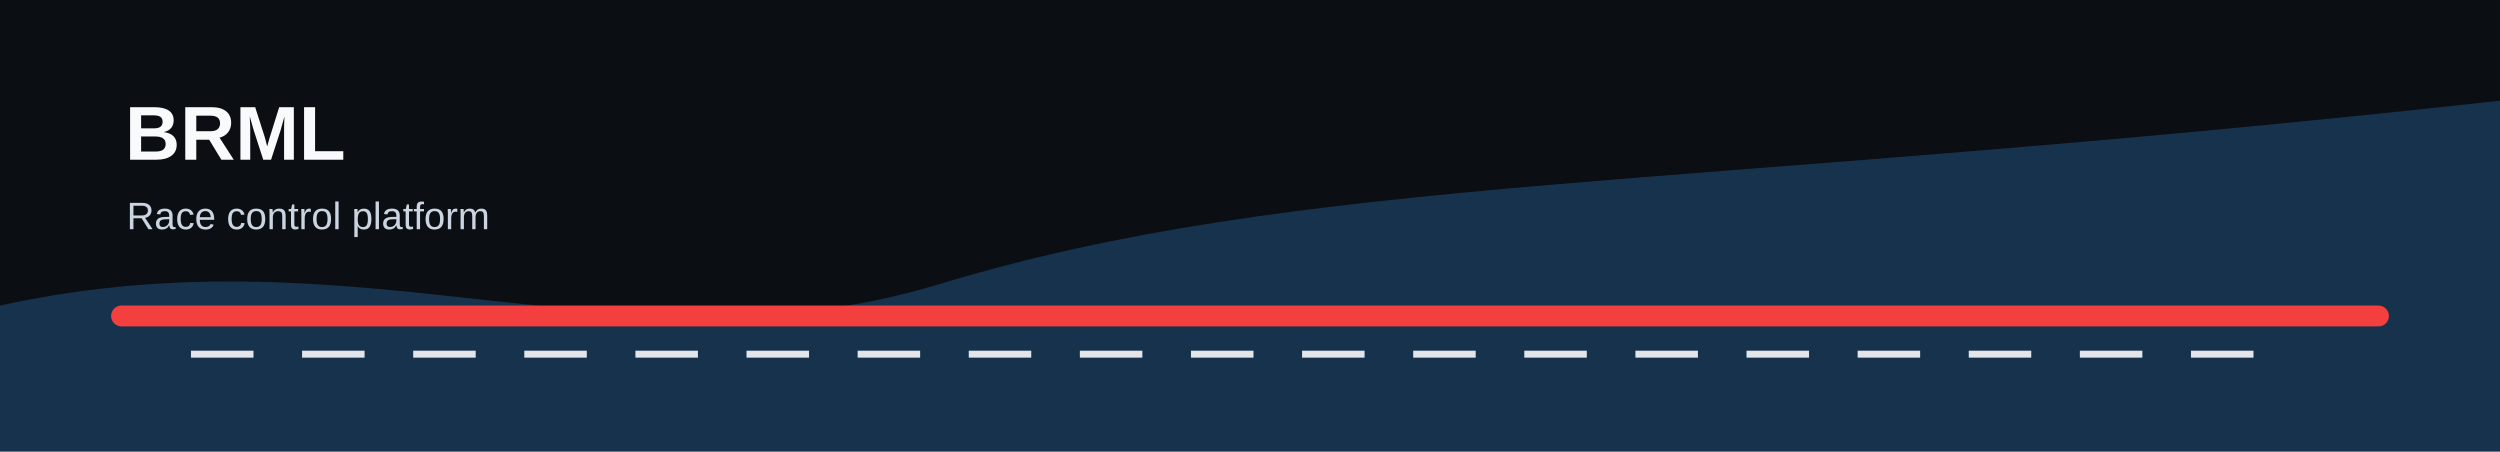
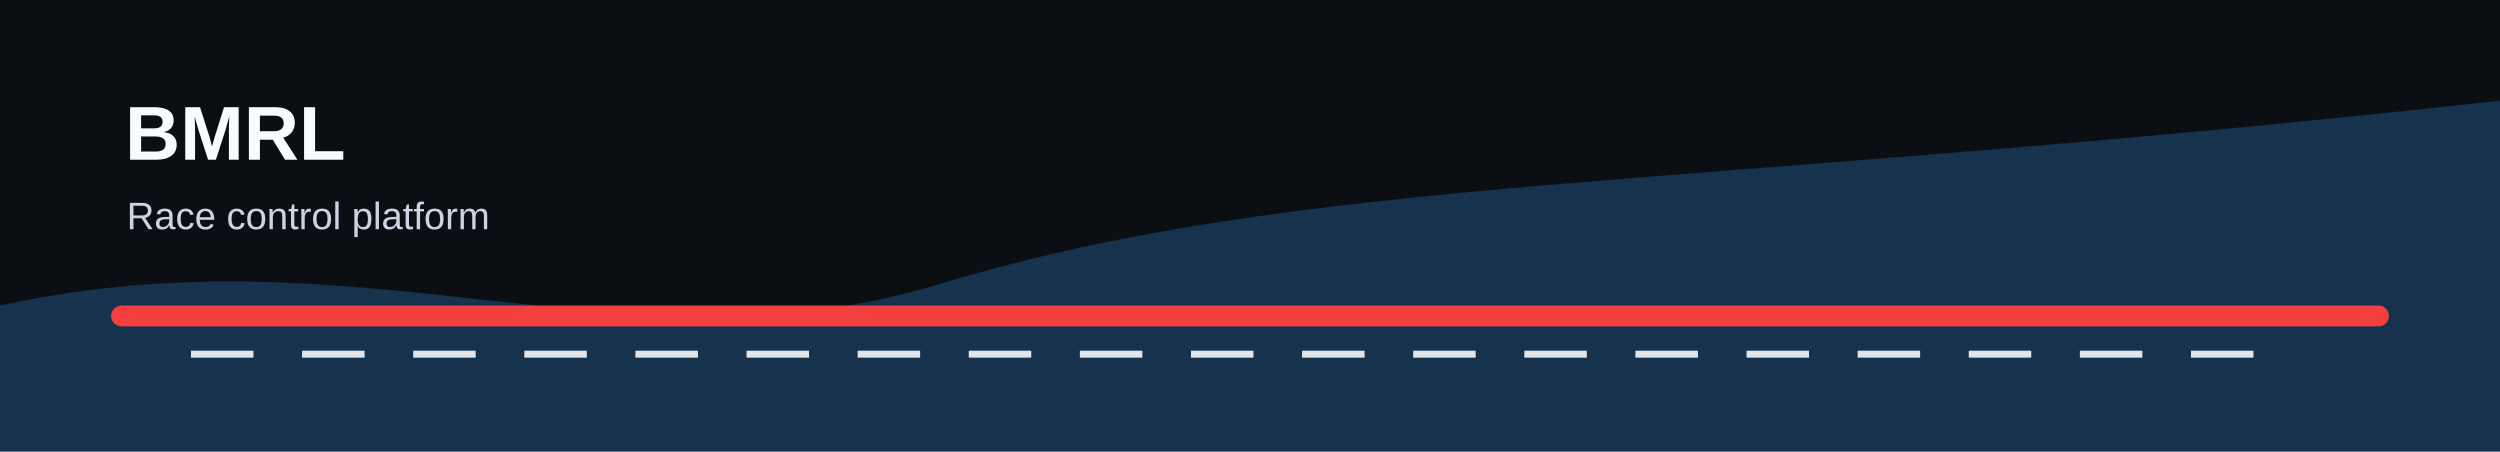
- <svg xmlns="http://www.w3.org/2000/svg" width="1440" height="260" viewBox="0 0 1440 260" role="img" aria-label="BRML racing banner">
+ <svg xmlns="http://www.w3.org/2000/svg" width="1440" height="260" viewBox="0 0 1440 260" role="img" aria-label="BMRL racing banner">
  <rect width="1440" height="260" fill="#0b0f14" />
  <path d="M0 176 C210 130 360 218 540 164 C750 100 970 110 1440 58 L1440 260 L0 260 Z" fill="#17324d" />
  <path d="M70 182 H1370" stroke="#f43f3f" stroke-width="12" stroke-linecap="round" />
  <path d="M110 204 H1325" stroke="#f8fafc" stroke-width="4" stroke-dasharray="36 28" opacity=".9" />
-   <text x="72" y="92" font-family="Arial, sans-serif" font-size="44" font-weight="700" fill="#f8fafc">BRML</text>
+   <text x="72" y="92" font-family="Arial, sans-serif" font-size="44" font-weight="700" fill="#f8fafc">BMRL</text>
  <text x="73" y="132" font-family="Arial, sans-serif" font-size="22" fill="#cbd5e1">Race control platform</text>
</svg>
